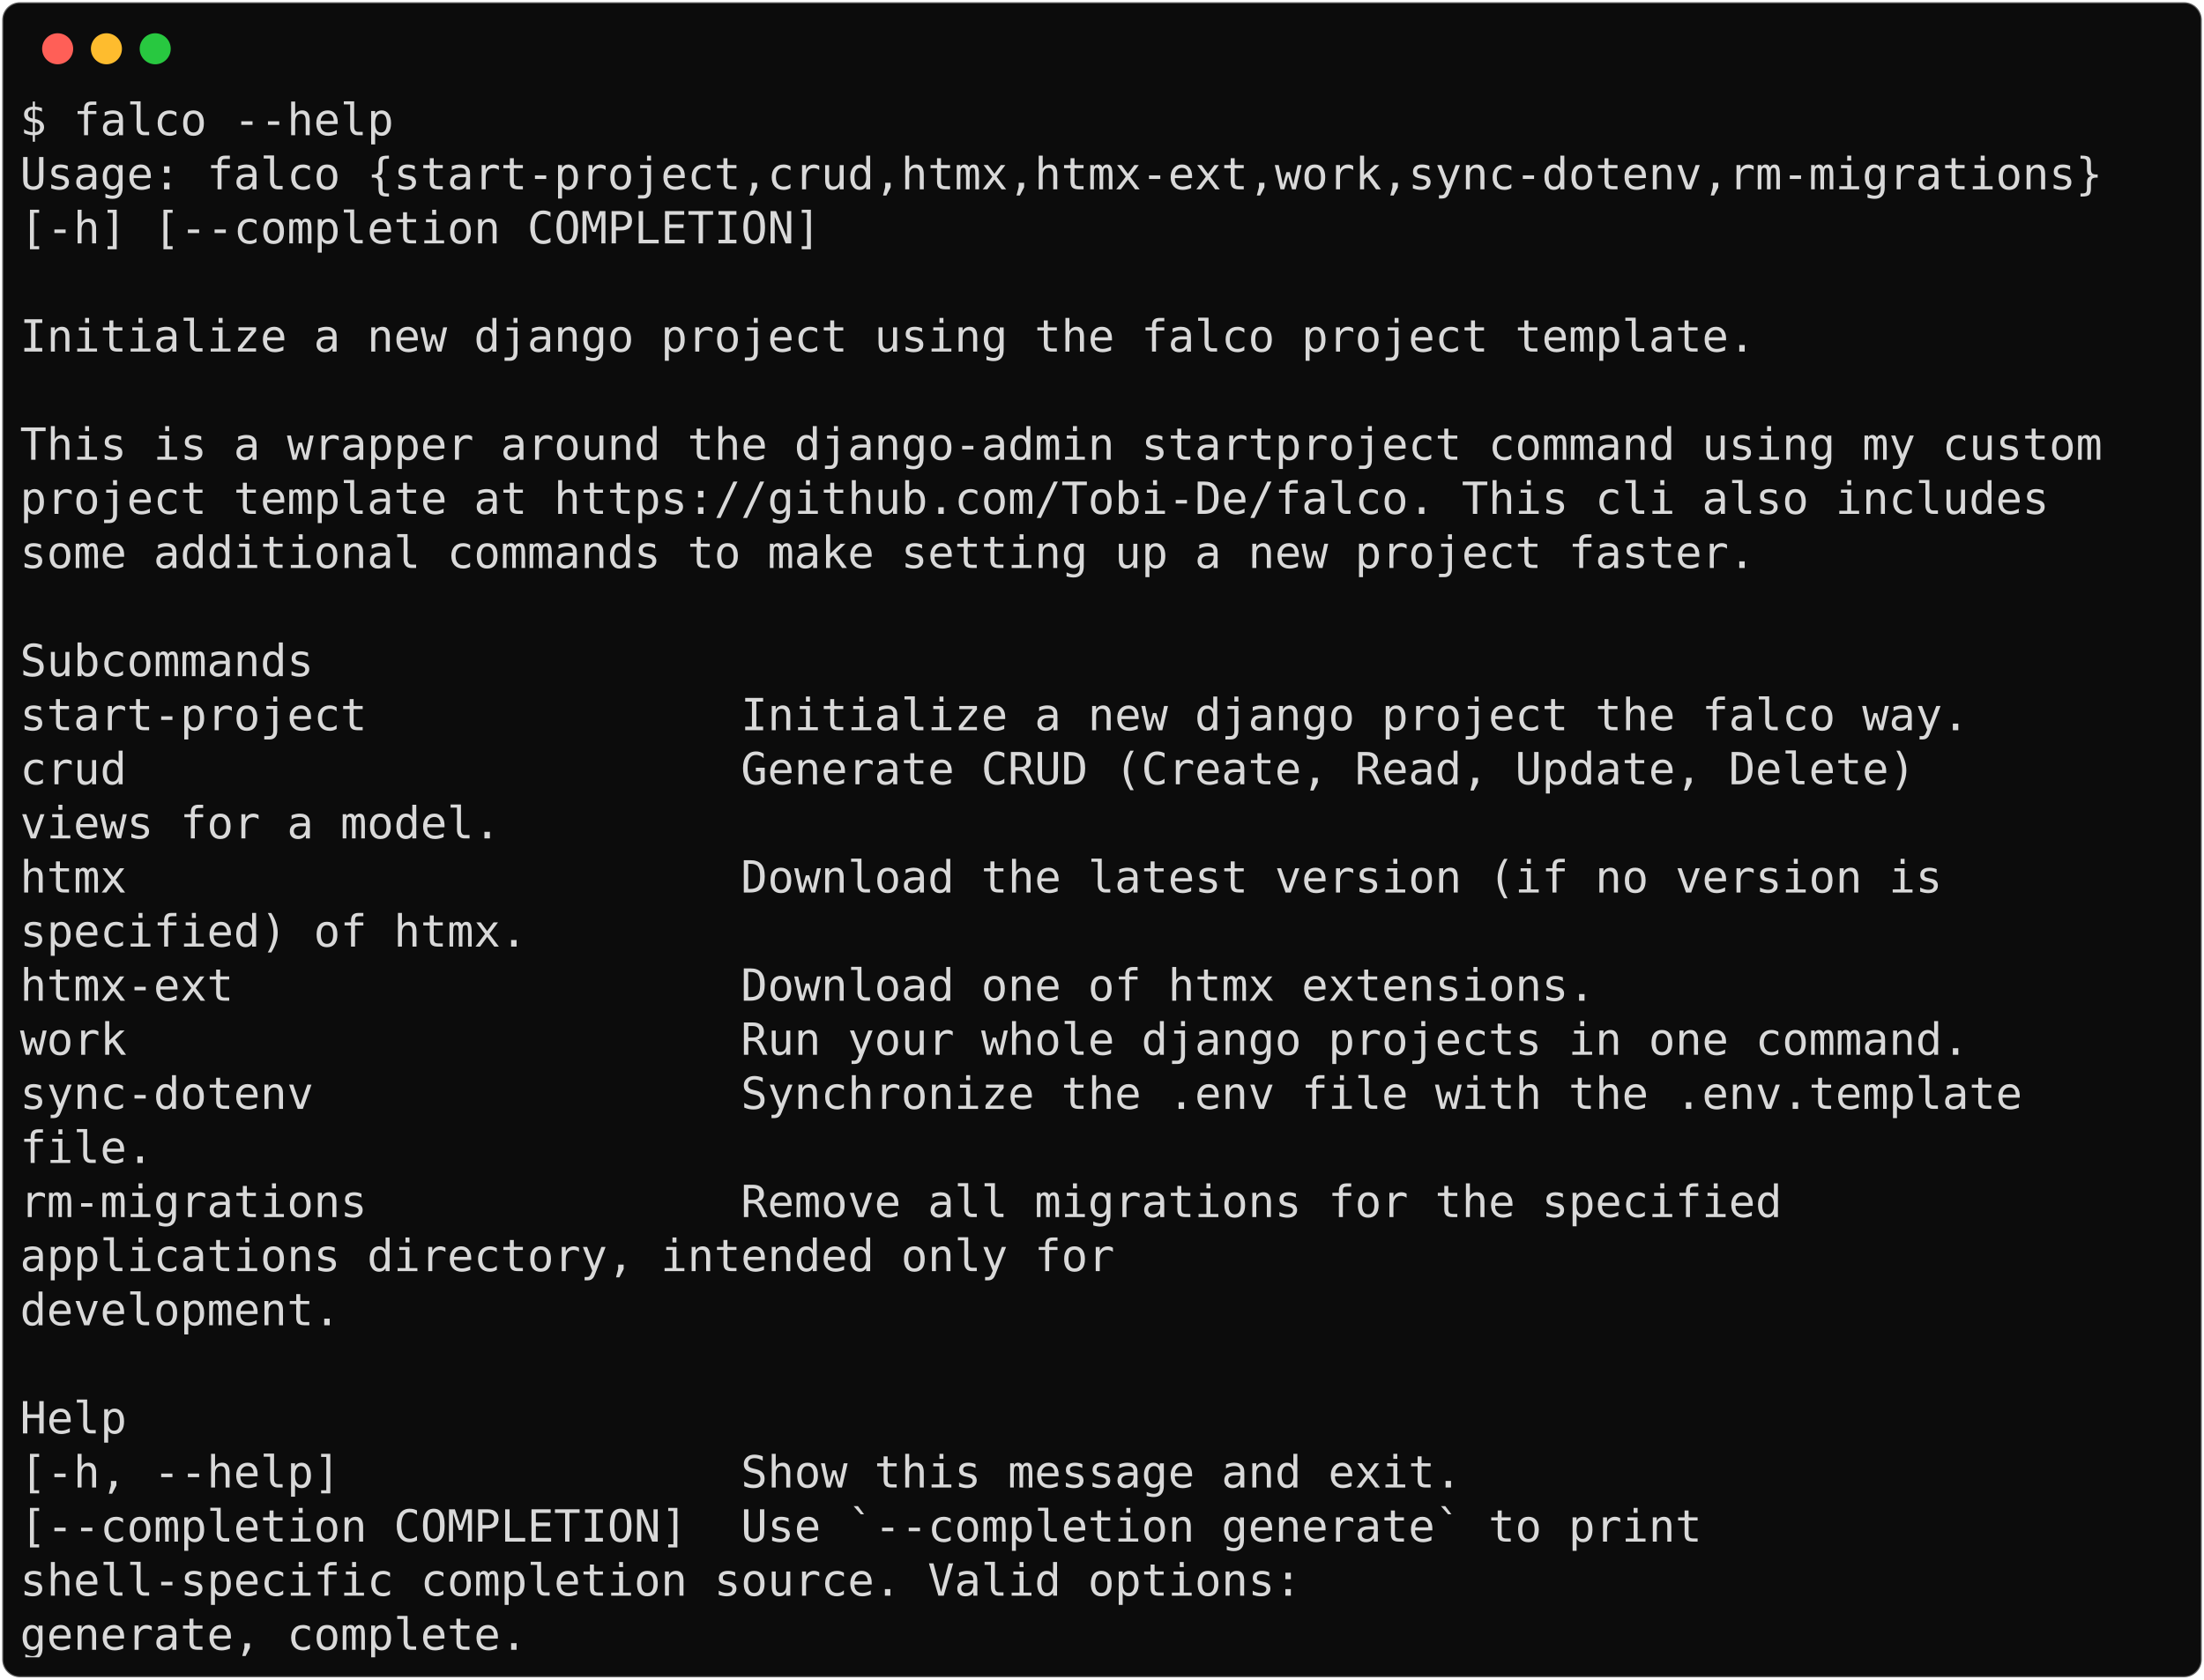
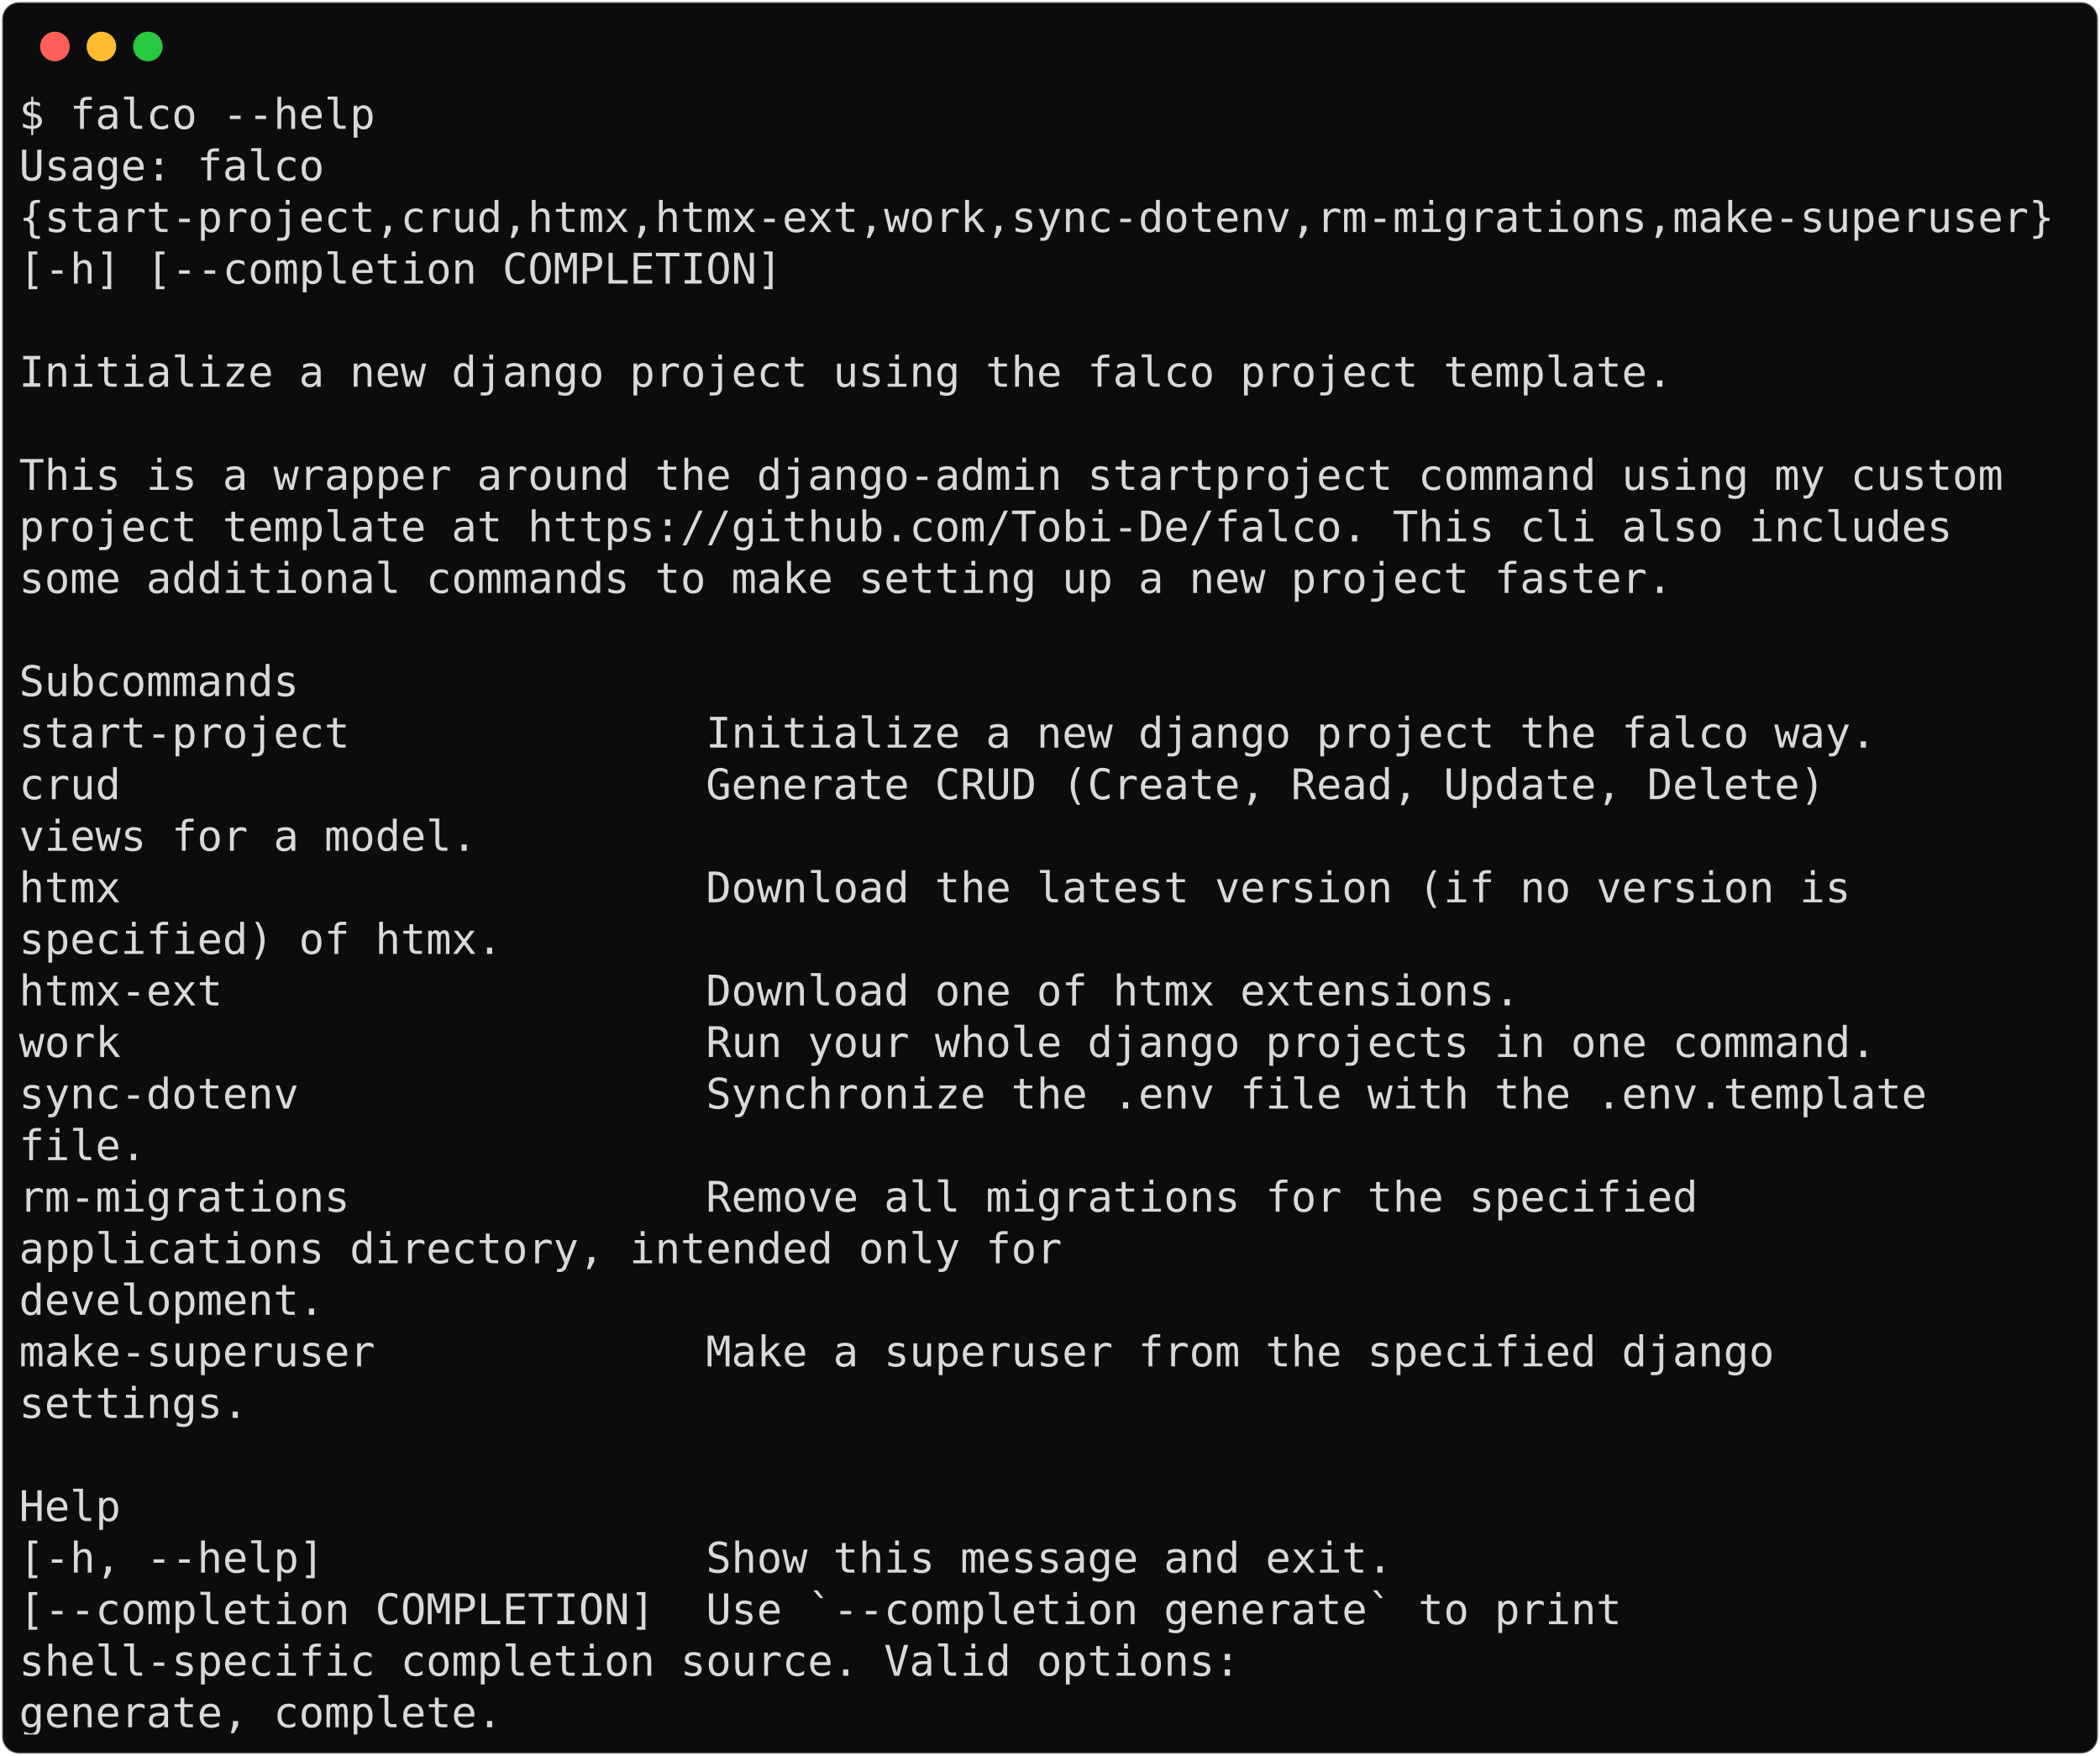
- <svg xmlns="http://www.w3.org/2000/svg" class="rich-terminal" viewBox="0 0 994 757.6">
+ <svg xmlns="http://www.w3.org/2000/svg" class="rich-terminal" viewBox="0 0 994 830.8">
  <style>

    @font-face {
        font-family: "Fira Code";
        src: local("FiraCode-Regular"),
                url("https://cdnjs.cloudflare.com/ajax/libs/firacode/6.2.0/woff2/FiraCode-Regular.woff2") format("woff2"),
                url("https://cdnjs.cloudflare.com/ajax/libs/firacode/6.2.0/woff/FiraCode-Regular.woff") format("woff");
        font-style: normal;
        font-weight: 400;
    }
    @font-face {
        font-family: "Fira Code";
        src: local("FiraCode-Bold"),
                url("https://cdnjs.cloudflare.com/ajax/libs/firacode/6.2.0/woff2/FiraCode-Bold.woff2") format("woff2"),
                url("https://cdnjs.cloudflare.com/ajax/libs/firacode/6.2.0/woff/FiraCode-Bold.woff") format("woff");
        font-style: bold;
        font-weight: 700;
    }

-     .terminal-337959167-matrix {
+     .terminal-15342262-matrix {
        font-family: Fira Code, monospace;
        font-size: 20px;
        line-height: 24.4px;
        font-variant-east-asian: full-width;
    }

-     .terminal-337959167-title {
+     .terminal-15342262-title {
        font-size: 18px;
        font-weight: bold;
        font-family: arial;
    }

-     .terminal-337959167-r1 { fill: #d9d9d9 }
+     .terminal-15342262-r1 { fill: #d9d9d9 }
    </style>
  <defs>
-     <clipPath id="terminal-337959167-clip-terminal">
-       <rect x="0" y="0" width="975.0" height="706.6" />
-     </clipPath>
-     <clipPath id="terminal-337959167-line-0">
+     <clipPath id="terminal-15342262-clip-terminal">
+       <rect x="0" y="0" width="975.0" height="779.8" />
+     </clipPath>
+     <clipPath id="terminal-15342262-line-0">
      <rect x="0" y="1.5" width="976" height="24.65" />
    </clipPath>
-     <clipPath id="terminal-337959167-line-1">
+     <clipPath id="terminal-15342262-line-1">
      <rect x="0" y="25.9" width="976" height="24.65" />
    </clipPath>
-     <clipPath id="terminal-337959167-line-2">
+     <clipPath id="terminal-15342262-line-2">
      <rect x="0" y="50.3" width="976" height="24.65" />
    </clipPath>
-     <clipPath id="terminal-337959167-line-3">
+     <clipPath id="terminal-15342262-line-3">
      <rect x="0" y="74.7" width="976" height="24.65" />
    </clipPath>
-     <clipPath id="terminal-337959167-line-4">
+     <clipPath id="terminal-15342262-line-4">
      <rect x="0" y="99.1" width="976" height="24.65" />
    </clipPath>
-     <clipPath id="terminal-337959167-line-5">
+     <clipPath id="terminal-15342262-line-5">
      <rect x="0" y="123.5" width="976" height="24.65" />
    </clipPath>
-     <clipPath id="terminal-337959167-line-6">
+     <clipPath id="terminal-15342262-line-6">
      <rect x="0" y="147.9" width="976" height="24.65" />
    </clipPath>
-     <clipPath id="terminal-337959167-line-7">
+     <clipPath id="terminal-15342262-line-7">
      <rect x="0" y="172.3" width="976" height="24.65" />
    </clipPath>
-     <clipPath id="terminal-337959167-line-8">
+     <clipPath id="terminal-15342262-line-8">
      <rect x="0" y="196.7" width="976" height="24.65" />
    </clipPath>
-     <clipPath id="terminal-337959167-line-9">
+     <clipPath id="terminal-15342262-line-9">
      <rect x="0" y="221.1" width="976" height="24.65" />
    </clipPath>
-     <clipPath id="terminal-337959167-line-10">
+     <clipPath id="terminal-15342262-line-10">
      <rect x="0" y="245.5" width="976" height="24.65" />
    </clipPath>
-     <clipPath id="terminal-337959167-line-11">
+     <clipPath id="terminal-15342262-line-11">
      <rect x="0" y="269.9" width="976" height="24.65" />
    </clipPath>
-     <clipPath id="terminal-337959167-line-12">
+     <clipPath id="terminal-15342262-line-12">
      <rect x="0" y="294.3" width="976" height="24.65" />
    </clipPath>
-     <clipPath id="terminal-337959167-line-13">
+     <clipPath id="terminal-15342262-line-13">
      <rect x="0" y="318.7" width="976" height="24.65" />
    </clipPath>
-     <clipPath id="terminal-337959167-line-14">
+     <clipPath id="terminal-15342262-line-14">
      <rect x="0" y="343.1" width="976" height="24.65" />
    </clipPath>
-     <clipPath id="terminal-337959167-line-15">
+     <clipPath id="terminal-15342262-line-15">
      <rect x="0" y="367.5" width="976" height="24.65" />
    </clipPath>
-     <clipPath id="terminal-337959167-line-16">
+     <clipPath id="terminal-15342262-line-16">
      <rect x="0" y="391.9" width="976" height="24.65" />
    </clipPath>
-     <clipPath id="terminal-337959167-line-17">
+     <clipPath id="terminal-15342262-line-17">
      <rect x="0" y="416.3" width="976" height="24.65" />
    </clipPath>
-     <clipPath id="terminal-337959167-line-18">
+     <clipPath id="terminal-15342262-line-18">
      <rect x="0" y="440.7" width="976" height="24.65" />
    </clipPath>
-     <clipPath id="terminal-337959167-line-19">
+     <clipPath id="terminal-15342262-line-19">
      <rect x="0" y="465.1" width="976" height="24.65" />
    </clipPath>
-     <clipPath id="terminal-337959167-line-20">
+     <clipPath id="terminal-15342262-line-20">
      <rect x="0" y="489.5" width="976" height="24.65" />
    </clipPath>
-     <clipPath id="terminal-337959167-line-21">
+     <clipPath id="terminal-15342262-line-21">
      <rect x="0" y="513.9" width="976" height="24.65" />
    </clipPath>
-     <clipPath id="terminal-337959167-line-22">
+     <clipPath id="terminal-15342262-line-22">
      <rect x="0" y="538.3" width="976" height="24.65" />
    </clipPath>
-     <clipPath id="terminal-337959167-line-23">
+     <clipPath id="terminal-15342262-line-23">
      <rect x="0" y="562.7" width="976" height="24.65" />
    </clipPath>
-     <clipPath id="terminal-337959167-line-24">
+     <clipPath id="terminal-15342262-line-24">
      <rect x="0" y="587.1" width="976" height="24.65" />
    </clipPath>
-     <clipPath id="terminal-337959167-line-25">
+     <clipPath id="terminal-15342262-line-25">
      <rect x="0" y="611.5" width="976" height="24.65" />
    </clipPath>
-     <clipPath id="terminal-337959167-line-26">
+     <clipPath id="terminal-15342262-line-26">
      <rect x="0" y="635.9" width="976" height="24.65" />
    </clipPath>
-     <clipPath id="terminal-337959167-line-27">
+     <clipPath id="terminal-15342262-line-27">
      <rect x="0" y="660.3" width="976" height="24.65" />
    </clipPath>
+     <clipPath id="terminal-15342262-line-28">
+       <rect x="0" y="684.7" width="976" height="24.65" />
+     </clipPath>
+     <clipPath id="terminal-15342262-line-29">
+       <rect x="0" y="709.1" width="976" height="24.65" />
+     </clipPath>
+     <clipPath id="terminal-15342262-line-30">
+       <rect x="0" y="733.5" width="976" height="24.65" />
+     </clipPath>
  </defs>
-   <rect fill="#0c0c0c" stroke="rgba(255,255,255,0.35)" stroke-width="1" x="1" y="1" width="992" height="755.6" rx="8" />
+   <rect fill="#0c0c0c" stroke="rgba(255,255,255,0.35)" stroke-width="1" x="1" y="1" width="992" height="828.8" rx="8" />
  <g transform="translate(26,22)">
    <circle cx="0" cy="0" r="7" fill="#ff5f57" />
    <circle cx="22" cy="0" r="7" fill="#febc2e" />
    <circle cx="44" cy="0" r="7" fill="#28c840" />
  </g>
-   <g transform="translate(9, 41)" clip-path="url(#terminal-337959167-clip-terminal)">
-     <g class="terminal-337959167-matrix">
-       <text class="terminal-337959167-r1" x="0" y="20" textLength="170.8" clip-path="url(#terminal-337959167-line-0)">$ falco --help</text>
-       <text class="terminal-337959167-r1" x="976" y="20" textLength="12.2" clip-path="url(#terminal-337959167-line-0)">
- </text>
-       <text class="terminal-337959167-r1" x="0" y="44.4" textLength="963.8" clip-path="url(#terminal-337959167-line-1)">Usage: falco {start-project,crud,htmx,htmx-ext,work,sync-dotenv,rm-migrations} </text>
-       <text class="terminal-337959167-r1" x="976" y="44.4" textLength="12.2" clip-path="url(#terminal-337959167-line-1)">
- </text>
-       <text class="terminal-337959167-r1" x="0" y="68.8" textLength="366" clip-path="url(#terminal-337959167-line-2)">[-h] [--completion COMPLETION]</text>
-       <text class="terminal-337959167-r1" x="976" y="68.8" textLength="12.2" clip-path="url(#terminal-337959167-line-2)">
- </text>
-       <text class="terminal-337959167-r1" x="976" y="93.2" textLength="12.2" clip-path="url(#terminal-337959167-line-3)">
- </text>
-       <text class="terminal-337959167-r1" x="0" y="117.6" textLength="976" clip-path="url(#terminal-337959167-line-4)">  Initialize a new django project using the falco project template.             </text>
-       <text class="terminal-337959167-r1" x="976" y="117.6" textLength="12.2" clip-path="url(#terminal-337959167-line-4)">
- </text>
-       <text class="terminal-337959167-r1" x="976" y="142" textLength="12.2" clip-path="url(#terminal-337959167-line-5)">
- </text>
-       <text class="terminal-337959167-r1" x="0" y="166.4" textLength="976" clip-path="url(#terminal-337959167-line-6)">  This is a wrapper around the django-admin startproject command using my custom</text>
-       <text class="terminal-337959167-r1" x="976" y="166.4" textLength="12.2" clip-path="url(#terminal-337959167-line-6)">
- </text>
-       <text class="terminal-337959167-r1" x="0" y="190.8" textLength="976" clip-path="url(#terminal-337959167-line-7)">  project template at https://github.com/Tobi-De/falco. This cli also includes  </text>
-       <text class="terminal-337959167-r1" x="976" y="190.8" textLength="12.2" clip-path="url(#terminal-337959167-line-7)">
- </text>
-       <text class="terminal-337959167-r1" x="0" y="215.2" textLength="976" clip-path="url(#terminal-337959167-line-8)">  some additional commands to make setting up a new project faster.             </text>
-       <text class="terminal-337959167-r1" x="976" y="215.2" textLength="12.2" clip-path="url(#terminal-337959167-line-8)">
- </text>
-       <text class="terminal-337959167-r1" x="976" y="239.6" textLength="12.2" clip-path="url(#terminal-337959167-line-9)">
- </text>
-       <text class="terminal-337959167-r1" x="0" y="264" textLength="976" clip-path="url(#terminal-337959167-line-10)">  Subcommands                                                                   </text>
-       <text class="terminal-337959167-r1" x="976" y="264" textLength="12.2" clip-path="url(#terminal-337959167-line-10)">
- </text>
-       <text class="terminal-337959167-r1" x="0" y="288.4" textLength="976" clip-path="url(#terminal-337959167-line-11)">    start-project              Initialize a new django project the falco way.   </text>
-       <text class="terminal-337959167-r1" x="976" y="288.4" textLength="12.2" clip-path="url(#terminal-337959167-line-11)">
- </text>
-       <text class="terminal-337959167-r1" x="0" y="312.8" textLength="976" clip-path="url(#terminal-337959167-line-12)">    crud                       Generate CRUD (Create, Read, Update, Delete)     </text>
-       <text class="terminal-337959167-r1" x="976" y="312.8" textLength="12.2" clip-path="url(#terminal-337959167-line-12)">
- </text>
-       <text class="terminal-337959167-r1" x="0" y="337.2" textLength="976" clip-path="url(#terminal-337959167-line-13)">                               views for a model.                               </text>
-       <text class="terminal-337959167-r1" x="976" y="337.2" textLength="12.2" clip-path="url(#terminal-337959167-line-13)">
- </text>
-       <text class="terminal-337959167-r1" x="0" y="361.6" textLength="976" clip-path="url(#terminal-337959167-line-14)">    htmx                       Download the latest version (if no version is    </text>
-       <text class="terminal-337959167-r1" x="976" y="361.6" textLength="12.2" clip-path="url(#terminal-337959167-line-14)">
- </text>
-       <text class="terminal-337959167-r1" x="0" y="386" textLength="976" clip-path="url(#terminal-337959167-line-15)">                               specified) of htmx.                              </text>
-       <text class="terminal-337959167-r1" x="976" y="386" textLength="12.2" clip-path="url(#terminal-337959167-line-15)">
- </text>
-       <text class="terminal-337959167-r1" x="0" y="410.4" textLength="976" clip-path="url(#terminal-337959167-line-16)">    htmx-ext                   Download one of htmx extensions.                 </text>
-       <text class="terminal-337959167-r1" x="976" y="410.4" textLength="12.2" clip-path="url(#terminal-337959167-line-16)">
- </text>
-       <text class="terminal-337959167-r1" x="0" y="434.8" textLength="976" clip-path="url(#terminal-337959167-line-17)">    work                       Run your whole django projects in one command.   </text>
-       <text class="terminal-337959167-r1" x="976" y="434.8" textLength="12.2" clip-path="url(#terminal-337959167-line-17)">
- </text>
-       <text class="terminal-337959167-r1" x="0" y="459.2" textLength="976" clip-path="url(#terminal-337959167-line-18)">    sync-dotenv                Synchronize the .env file with the .env.template </text>
-       <text class="terminal-337959167-r1" x="976" y="459.2" textLength="12.2" clip-path="url(#terminal-337959167-line-18)">
- </text>
-       <text class="terminal-337959167-r1" x="0" y="483.6" textLength="976" clip-path="url(#terminal-337959167-line-19)">                               file.                                            </text>
-       <text class="terminal-337959167-r1" x="976" y="483.6" textLength="12.2" clip-path="url(#terminal-337959167-line-19)">
- </text>
-       <text class="terminal-337959167-r1" x="0" y="508" textLength="976" clip-path="url(#terminal-337959167-line-20)">    rm-migrations              Remove all migrations for the specified          </text>
-       <text class="terminal-337959167-r1" x="976" y="508" textLength="12.2" clip-path="url(#terminal-337959167-line-20)">
- </text>
-       <text class="terminal-337959167-r1" x="0" y="532.4" textLength="976" clip-path="url(#terminal-337959167-line-21)">                               applications directory, intended only for        </text>
-       <text class="terminal-337959167-r1" x="976" y="532.4" textLength="12.2" clip-path="url(#terminal-337959167-line-21)">
- </text>
-       <text class="terminal-337959167-r1" x="0" y="556.8" textLength="976" clip-path="url(#terminal-337959167-line-22)">                               development.                                     </text>
-       <text class="terminal-337959167-r1" x="976" y="556.8" textLength="12.2" clip-path="url(#terminal-337959167-line-22)">
- </text>
-       <text class="terminal-337959167-r1" x="976" y="581.2" textLength="12.2" clip-path="url(#terminal-337959167-line-23)">
- </text>
-       <text class="terminal-337959167-r1" x="0" y="605.6" textLength="976" clip-path="url(#terminal-337959167-line-24)">  Help                                                                          </text>
-       <text class="terminal-337959167-r1" x="976" y="605.6" textLength="12.2" clip-path="url(#terminal-337959167-line-24)">
- </text>
-       <text class="terminal-337959167-r1" x="0" y="630" textLength="976" clip-path="url(#terminal-337959167-line-25)">    [-h, --help]               Show this message and exit.                      </text>
-       <text class="terminal-337959167-r1" x="976" y="630" textLength="12.2" clip-path="url(#terminal-337959167-line-25)">
- </text>
-       <text class="terminal-337959167-r1" x="0" y="654.4" textLength="976" clip-path="url(#terminal-337959167-line-26)">    [--completion COMPLETION]  Use `--completion generate` to print             </text>
-       <text class="terminal-337959167-r1" x="976" y="654.4" textLength="12.2" clip-path="url(#terminal-337959167-line-26)">
- </text>
-       <text class="terminal-337959167-r1" x="0" y="678.8" textLength="976" clip-path="url(#terminal-337959167-line-27)">                               shell-specific completion source. Valid options: </text>
-       <text class="terminal-337959167-r1" x="976" y="678.8" textLength="12.2" clip-path="url(#terminal-337959167-line-27)">
- </text>
-       <text class="terminal-337959167-r1" x="0" y="703.2" textLength="610" clip-path="url(#terminal-337959167-line-28)">                               generate, complete.</text>
-       <text class="terminal-337959167-r1" x="976" y="703.2" textLength="12.2" clip-path="url(#terminal-337959167-line-28)">
+   <g transform="translate(9, 41)" clip-path="url(#terminal-15342262-clip-terminal)">
+     <g class="terminal-15342262-matrix">
+       <text class="terminal-15342262-r1" x="0" y="20" textLength="170.8" clip-path="url(#terminal-15342262-line-0)">$ falco --help</text>
+       <text class="terminal-15342262-r1" x="976" y="20" textLength="12.2" clip-path="url(#terminal-15342262-line-0)">
+ </text>
+       <text class="terminal-15342262-r1" x="0" y="44.4" textLength="158.6" clip-path="url(#terminal-15342262-line-1)">Usage: falco </text>
+       <text class="terminal-15342262-r1" x="976" y="44.4" textLength="12.2" clip-path="url(#terminal-15342262-line-1)">
+ </text>
+       <text class="terminal-15342262-r1" x="0" y="68.8" textLength="976" clip-path="url(#terminal-15342262-line-2)">{start-project,crud,htmx,htmx-ext,work,sync-dotenv,rm-migrations,make-superuser}</text>
+       <text class="terminal-15342262-r1" x="976" y="68.8" textLength="12.2" clip-path="url(#terminal-15342262-line-2)">
+ </text>
+       <text class="terminal-15342262-r1" x="0" y="93.2" textLength="366" clip-path="url(#terminal-15342262-line-3)">[-h] [--completion COMPLETION]</text>
+       <text class="terminal-15342262-r1" x="976" y="93.2" textLength="12.2" clip-path="url(#terminal-15342262-line-3)">
+ </text>
+       <text class="terminal-15342262-r1" x="976" y="117.6" textLength="12.2" clip-path="url(#terminal-15342262-line-4)">
+ </text>
+       <text class="terminal-15342262-r1" x="0" y="142" textLength="976" clip-path="url(#terminal-15342262-line-5)">  Initialize a new django project using the falco project template.             </text>
+       <text class="terminal-15342262-r1" x="976" y="142" textLength="12.2" clip-path="url(#terminal-15342262-line-5)">
+ </text>
+       <text class="terminal-15342262-r1" x="976" y="166.4" textLength="12.2" clip-path="url(#terminal-15342262-line-6)">
+ </text>
+       <text class="terminal-15342262-r1" x="0" y="190.8" textLength="976" clip-path="url(#terminal-15342262-line-7)">  This is a wrapper around the django-admin startproject command using my custom</text>
+       <text class="terminal-15342262-r1" x="976" y="190.8" textLength="12.2" clip-path="url(#terminal-15342262-line-7)">
+ </text>
+       <text class="terminal-15342262-r1" x="0" y="215.2" textLength="976" clip-path="url(#terminal-15342262-line-8)">  project template at https://github.com/Tobi-De/falco. This cli also includes  </text>
+       <text class="terminal-15342262-r1" x="976" y="215.2" textLength="12.2" clip-path="url(#terminal-15342262-line-8)">
+ </text>
+       <text class="terminal-15342262-r1" x="0" y="239.6" textLength="976" clip-path="url(#terminal-15342262-line-9)">  some additional commands to make setting up a new project faster.             </text>
+       <text class="terminal-15342262-r1" x="976" y="239.6" textLength="12.2" clip-path="url(#terminal-15342262-line-9)">
+ </text>
+       <text class="terminal-15342262-r1" x="976" y="264" textLength="12.2" clip-path="url(#terminal-15342262-line-10)">
+ </text>
+       <text class="terminal-15342262-r1" x="0" y="288.4" textLength="976" clip-path="url(#terminal-15342262-line-11)">  Subcommands                                                                   </text>
+       <text class="terminal-15342262-r1" x="976" y="288.4" textLength="12.2" clip-path="url(#terminal-15342262-line-11)">
+ </text>
+       <text class="terminal-15342262-r1" x="0" y="312.8" textLength="976" clip-path="url(#terminal-15342262-line-12)">    start-project              Initialize a new django project the falco way.   </text>
+       <text class="terminal-15342262-r1" x="976" y="312.8" textLength="12.2" clip-path="url(#terminal-15342262-line-12)">
+ </text>
+       <text class="terminal-15342262-r1" x="0" y="337.2" textLength="976" clip-path="url(#terminal-15342262-line-13)">    crud                       Generate CRUD (Create, Read, Update, Delete)     </text>
+       <text class="terminal-15342262-r1" x="976" y="337.2" textLength="12.2" clip-path="url(#terminal-15342262-line-13)">
+ </text>
+       <text class="terminal-15342262-r1" x="0" y="361.6" textLength="976" clip-path="url(#terminal-15342262-line-14)">                               views for a model.                               </text>
+       <text class="terminal-15342262-r1" x="976" y="361.6" textLength="12.2" clip-path="url(#terminal-15342262-line-14)">
+ </text>
+       <text class="terminal-15342262-r1" x="0" y="386" textLength="976" clip-path="url(#terminal-15342262-line-15)">    htmx                       Download the latest version (if no version is    </text>
+       <text class="terminal-15342262-r1" x="976" y="386" textLength="12.2" clip-path="url(#terminal-15342262-line-15)">
+ </text>
+       <text class="terminal-15342262-r1" x="0" y="410.4" textLength="976" clip-path="url(#terminal-15342262-line-16)">                               specified) of htmx.                              </text>
+       <text class="terminal-15342262-r1" x="976" y="410.4" textLength="12.2" clip-path="url(#terminal-15342262-line-16)">
+ </text>
+       <text class="terminal-15342262-r1" x="0" y="434.8" textLength="976" clip-path="url(#terminal-15342262-line-17)">    htmx-ext                   Download one of htmx extensions.                 </text>
+       <text class="terminal-15342262-r1" x="976" y="434.8" textLength="12.2" clip-path="url(#terminal-15342262-line-17)">
+ </text>
+       <text class="terminal-15342262-r1" x="0" y="459.2" textLength="976" clip-path="url(#terminal-15342262-line-18)">    work                       Run your whole django projects in one command.   </text>
+       <text class="terminal-15342262-r1" x="976" y="459.2" textLength="12.2" clip-path="url(#terminal-15342262-line-18)">
+ </text>
+       <text class="terminal-15342262-r1" x="0" y="483.6" textLength="976" clip-path="url(#terminal-15342262-line-19)">    sync-dotenv                Synchronize the .env file with the .env.template </text>
+       <text class="terminal-15342262-r1" x="976" y="483.6" textLength="12.2" clip-path="url(#terminal-15342262-line-19)">
+ </text>
+       <text class="terminal-15342262-r1" x="0" y="508" textLength="976" clip-path="url(#terminal-15342262-line-20)">                               file.                                            </text>
+       <text class="terminal-15342262-r1" x="976" y="508" textLength="12.2" clip-path="url(#terminal-15342262-line-20)">
+ </text>
+       <text class="terminal-15342262-r1" x="0" y="532.4" textLength="976" clip-path="url(#terminal-15342262-line-21)">    rm-migrations              Remove all migrations for the specified          </text>
+       <text class="terminal-15342262-r1" x="976" y="532.4" textLength="12.2" clip-path="url(#terminal-15342262-line-21)">
+ </text>
+       <text class="terminal-15342262-r1" x="0" y="556.8" textLength="976" clip-path="url(#terminal-15342262-line-22)">                               applications directory, intended only for        </text>
+       <text class="terminal-15342262-r1" x="976" y="556.8" textLength="12.2" clip-path="url(#terminal-15342262-line-22)">
+ </text>
+       <text class="terminal-15342262-r1" x="0" y="581.2" textLength="976" clip-path="url(#terminal-15342262-line-23)">                               development.                                     </text>
+       <text class="terminal-15342262-r1" x="976" y="581.2" textLength="12.2" clip-path="url(#terminal-15342262-line-23)">
+ </text>
+       <text class="terminal-15342262-r1" x="0" y="605.6" textLength="976" clip-path="url(#terminal-15342262-line-24)">    make-superuser             Make a superuser from the specified django       </text>
+       <text class="terminal-15342262-r1" x="976" y="605.6" textLength="12.2" clip-path="url(#terminal-15342262-line-24)">
+ </text>
+       <text class="terminal-15342262-r1" x="0" y="630" textLength="976" clip-path="url(#terminal-15342262-line-25)">                               settings.                                        </text>
+       <text class="terminal-15342262-r1" x="976" y="630" textLength="12.2" clip-path="url(#terminal-15342262-line-25)">
+ </text>
+       <text class="terminal-15342262-r1" x="976" y="654.4" textLength="12.2" clip-path="url(#terminal-15342262-line-26)">
+ </text>
+       <text class="terminal-15342262-r1" x="0" y="678.8" textLength="976" clip-path="url(#terminal-15342262-line-27)">  Help                                                                          </text>
+       <text class="terminal-15342262-r1" x="976" y="678.8" textLength="12.2" clip-path="url(#terminal-15342262-line-27)">
+ </text>
+       <text class="terminal-15342262-r1" x="0" y="703.2" textLength="976" clip-path="url(#terminal-15342262-line-28)">    [-h, --help]               Show this message and exit.                      </text>
+       <text class="terminal-15342262-r1" x="976" y="703.2" textLength="12.2" clip-path="url(#terminal-15342262-line-28)">
+ </text>
+       <text class="terminal-15342262-r1" x="0" y="727.6" textLength="976" clip-path="url(#terminal-15342262-line-29)">    [--completion COMPLETION]  Use `--completion generate` to print             </text>
+       <text class="terminal-15342262-r1" x="976" y="727.6" textLength="12.2" clip-path="url(#terminal-15342262-line-29)">
+ </text>
+       <text class="terminal-15342262-r1" x="0" y="752" textLength="976" clip-path="url(#terminal-15342262-line-30)">                               shell-specific completion source. Valid options: </text>
+       <text class="terminal-15342262-r1" x="976" y="752" textLength="12.2" clip-path="url(#terminal-15342262-line-30)">
+ </text>
+       <text class="terminal-15342262-r1" x="0" y="776.4" textLength="610" clip-path="url(#terminal-15342262-line-31)">                               generate, complete.</text>
+       <text class="terminal-15342262-r1" x="976" y="776.4" textLength="12.2" clip-path="url(#terminal-15342262-line-31)">
</text>
    </g>
  </g>
</svg>
